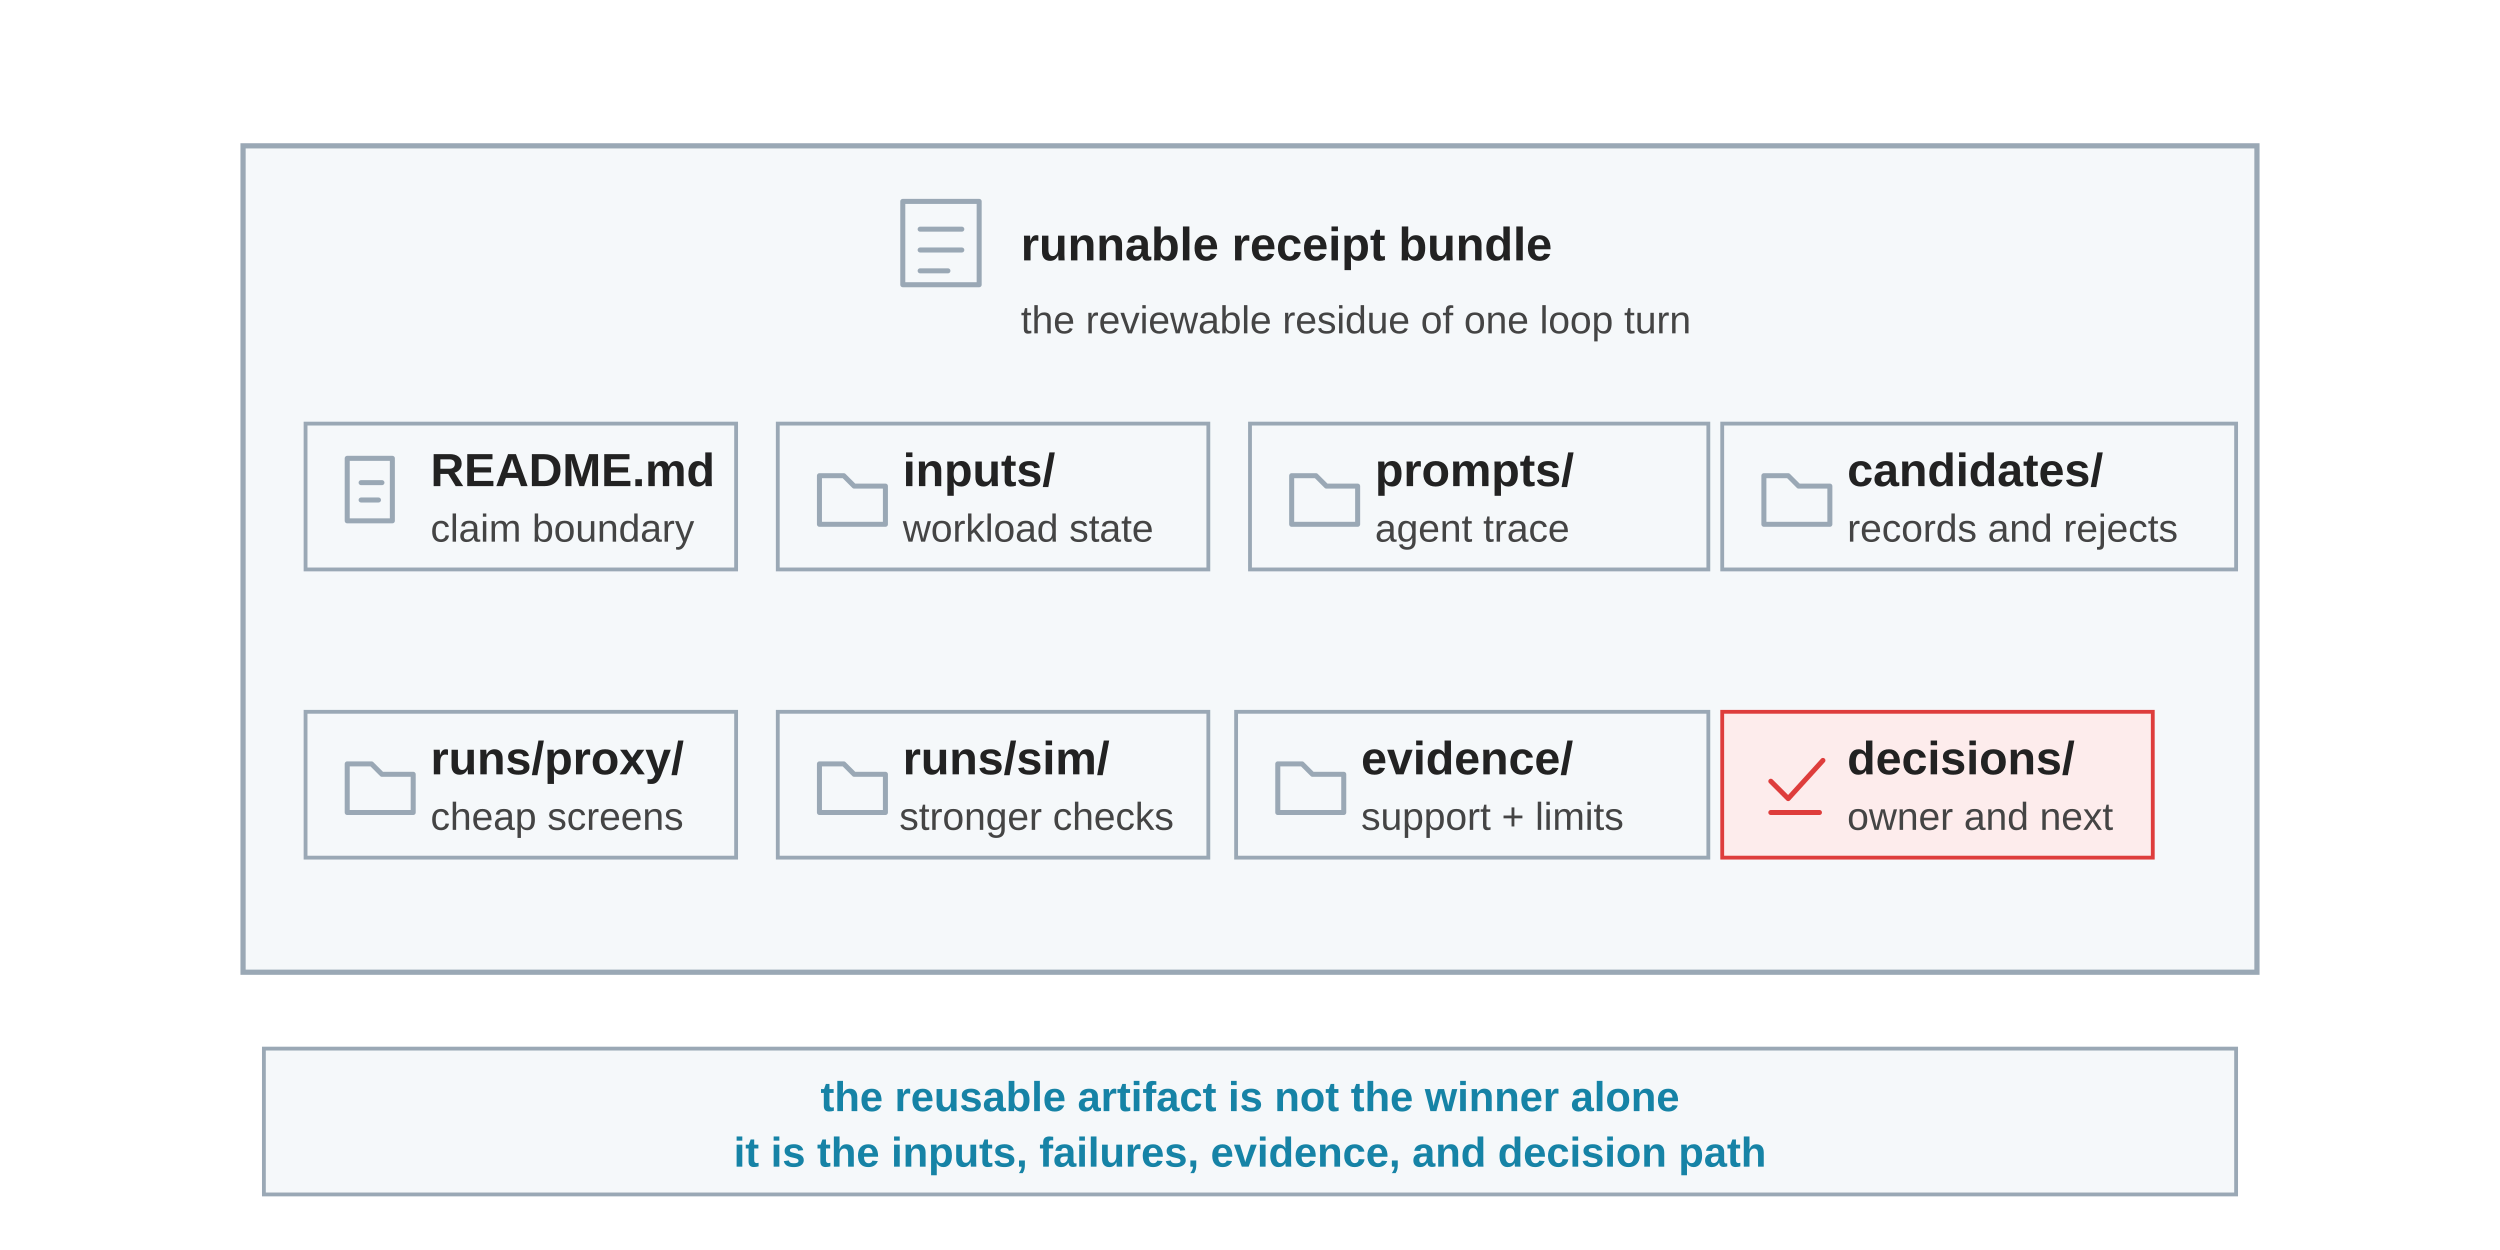
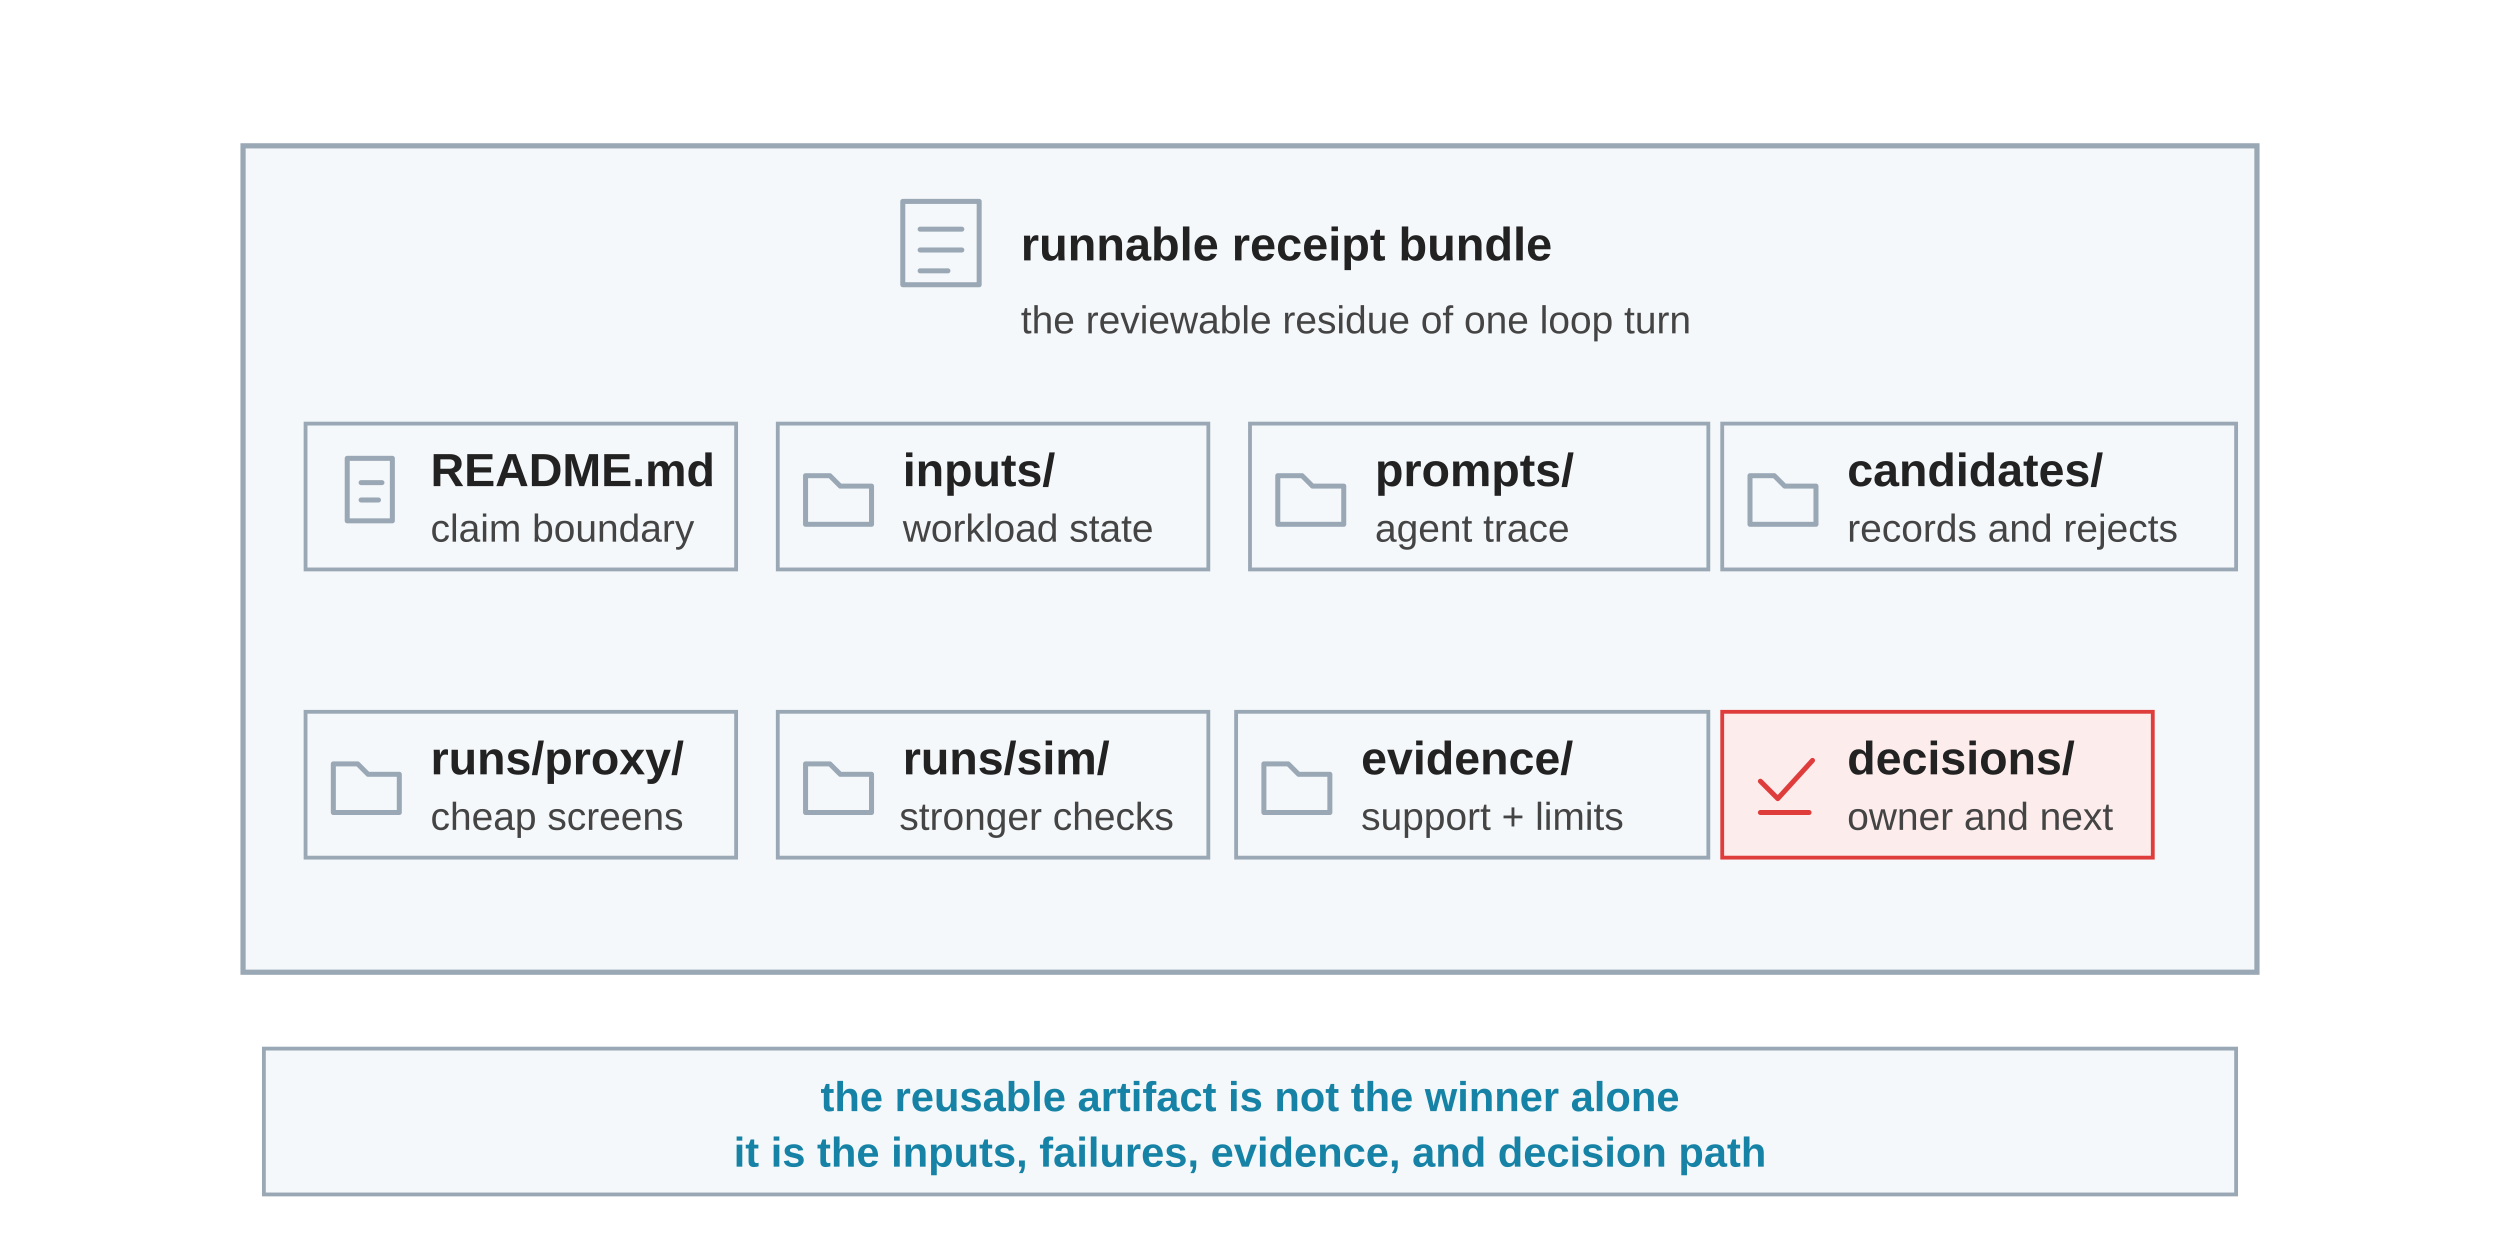
<svg xmlns="http://www.w3.org/2000/svg" viewBox="0 0 720 360" role="img">
  <defs>
    <style>
      .font { font-family: Arial, Helvetica, sans-serif; }
      .title { font-size: 13.5px; font-weight: 700; fill: #222222; }
      .label { font-size: 13.4px; font-weight: 700; fill: #222222; }
      .small { font-size: 11.2px; fill: #444444; }
      .note { font-size: 12px; font-weight: 700; fill: #1683A6; }
      .bundle { fill: #F5F8FA; stroke: #9AA8B5; stroke-width: 1.5; }
      .folder { fill: #F5F8FA; stroke: #9AA8B5; stroke-width: 1.1; }
      .file { fill: #F5F8FA; stroke: #9AA8B5; stroke-width: 1.1; }
      .decision { fill: #FDECEC; stroke: #DE3D3C; stroke-width: 1.1; }
      .bar { fill: #F5F8FA; stroke: #9AA8B5; stroke-width: 1.1; }
      .glyph { fill: none; stroke: currentColor; stroke-width: 1.45; stroke-linecap: round; stroke-linejoin: round; }
      .glyph-bundle { color: #9AA8B5; }
      .glyph-file { color: #9AA8B5; }
      .glyph-folder { color: #9AA8B5; }
      .glyph-decision { color: #DE3D3C; }
    </style>
  </defs>
  <rect width="720" height="360" fill="#FFFFFF" />
  <g class="font">
    <rect class="bundle" x="70" y="42" width="580" height="238" />
    <g class="glyph glyph-bundle" transform="translate(260 58)">
      <rect x="0" y="0" width="22" height="24" />
      <path d="M 5 8 L 17 8" />
      <path d="M 5 14 L 17 14" />
      <path d="M 5 20 L 13 20" />
    </g>
    <text class="title" x="294" y="75" text-anchor="start">runnable receipt bundle</text>
    <text class="small" x="294" y="96" text-anchor="start">the reviewable residue of one loop turn</text>
    <rect class="file" x="88" y="122" width="124" height="42" />
    <g class="glyph glyph-file" transform="translate(100 132)">
      <rect x="0" y="0" width="13" height="18" />
      <path d="M 4 7 L 10 7" />
      <path d="M 4 12 L 9 12" />
    </g>
    <text class="label" x="124" y="140">README.md</text>
    <text class="small" x="124" y="156">claim boundary</text>
    <rect class="folder" x="224" y="122" width="124" height="42" />
-     <g class="glyph glyph-folder" transform="translate(236 133)">
+     <g class="glyph glyph-folder" transform="translate(232 133)">
      <path d="M 0 4 L 7 4 L 10 7 L 19 7 L 19 18 L 0 18 Z" />
    </g>
    <text class="label" x="260" y="140">inputs/</text>
    <text class="small" x="260" y="156">workload state</text>
    <rect class="folder" x="360" y="122" width="132" height="42" />
-     <g class="glyph glyph-folder" transform="translate(372 133)">
+     <g class="glyph glyph-folder" transform="translate(368 133)">
      <path d="M 0 4 L 7 4 L 10 7 L 19 7 L 19 18 L 0 18 Z" />
    </g>
    <text class="label" x="396" y="140">prompts/</text>
    <text class="small" x="396" y="156">agent trace</text>
    <rect class="folder" x="496" y="122" width="148" height="42" />
-     <g class="glyph glyph-folder" transform="translate(508 133)">
+     <g class="glyph glyph-folder" transform="translate(504 133)">
      <path d="M 0 4 L 7 4 L 10 7 L 19 7 L 19 18 L 0 18 Z" />
    </g>
    <text class="label" x="532" y="140">candidates/</text>
    <text class="small" x="532" y="156">records and rejects</text>
    <rect class="folder" x="88" y="205" width="124" height="42" />
-     <g class="glyph glyph-folder" transform="translate(100 216)">
+     <g class="glyph glyph-folder" transform="translate(96 216)">
      <path d="M 0 4 L 7 4 L 10 7 L 19 7 L 19 18 L 0 18 Z" />
    </g>
    <text class="label" x="124" y="223">runs/proxy/</text>
    <text class="small" x="124" y="239">cheap screens</text>
    <rect class="folder" x="224" y="205" width="124" height="42" />
-     <g class="glyph glyph-folder" transform="translate(236 216)">
+     <g class="glyph glyph-folder" transform="translate(232 216)">
      <path d="M 0 4 L 7 4 L 10 7 L 19 7 L 19 18 L 0 18 Z" />
    </g>
    <text class="label" x="260" y="223">runs/sim/</text>
    <text class="small" x="259" y="239">stronger checks</text>
    <rect class="folder" x="356" y="205" width="136" height="42" />
-     <g class="glyph glyph-folder" transform="translate(368 216)">
+     <g class="glyph glyph-folder" transform="translate(364 216)">
      <path d="M 0 4 L 7 4 L 10 7 L 19 7 L 19 18 L 0 18 Z" />
    </g>
    <text class="label" x="392" y="223">evidence/</text>
    <text class="small" x="392" y="239">support + limits</text>
    <rect class="decision" x="496" y="205" width="124" height="42" />
-     <g class="glyph glyph-decision" transform="translate(508 216)">
+     <g class="glyph glyph-decision" transform="translate(505 216)">
      <path d="M 2 9 L 7 14 L 17 3" />
      <path d="M 2 18 L 16 18" />
    </g>
    <text class="label" x="532" y="223">decisions/</text>
    <text class="small" x="532" y="239">owner and next</text>
    <rect class="bar" x="76" y="302" width="568" height="42" />
    <text class="note" x="360" y="320" text-anchor="middle">the reusable artifact is not the winner alone</text>
    <text class="note" x="360" y="336" text-anchor="middle">it is the inputs, failures, evidence, and decision path</text>
  </g>
</svg>
